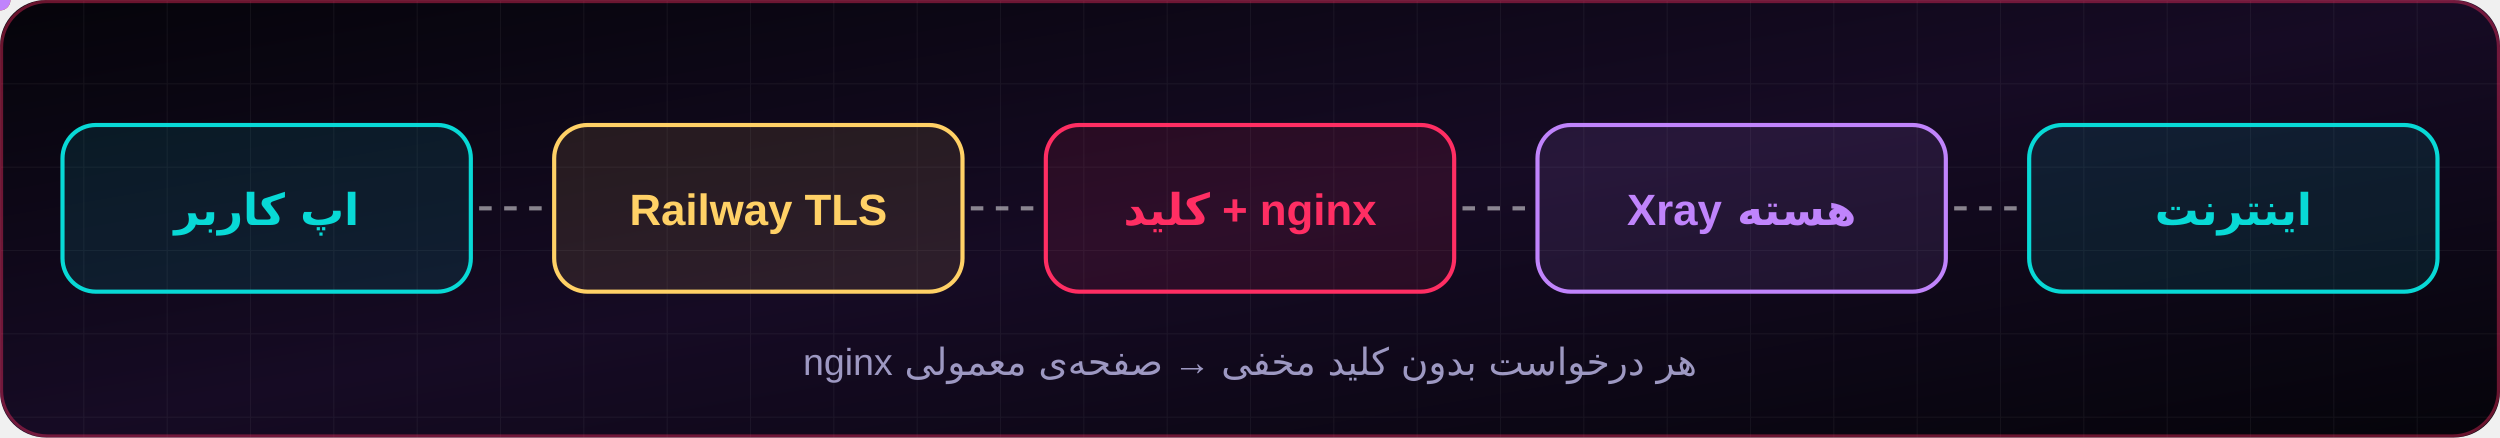
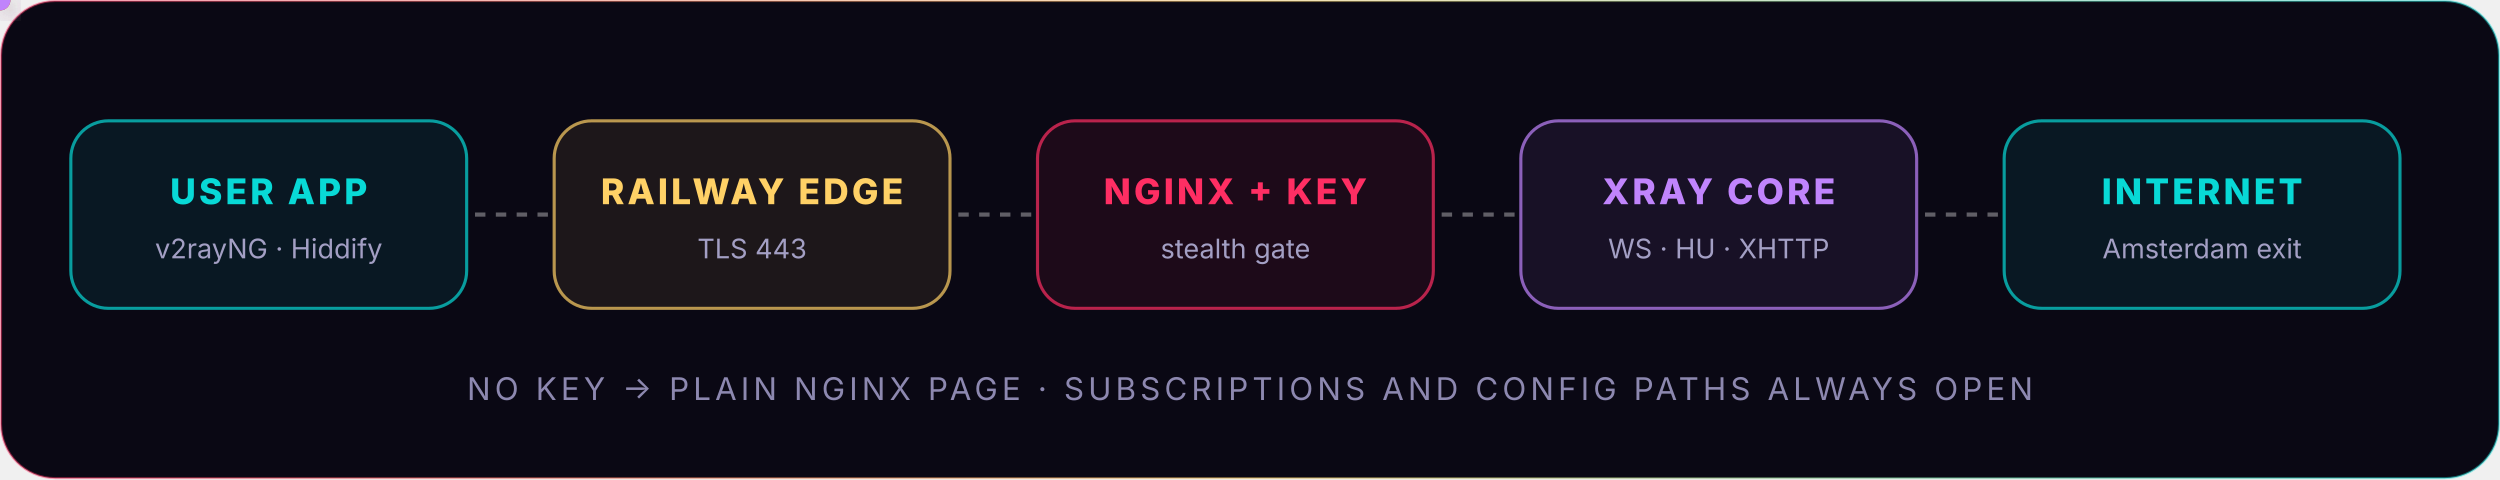
- <svg xmlns="http://www.w3.org/2000/svg" width="1200" height="210" viewBox="0 0 1200 210">
+ <svg xmlns="http://www.w3.org/2000/svg" width="1200" height="230" viewBox="0 0 1200 230">
  <defs>
-     <linearGradient id="bg" x1="0" y1="0" x2="1" y2="1">
-       <stop offset="0" stop-color="#05040a" />
-       <stop offset=".5" stop-color="#160b24" />
-       <stop offset="1" stop-color="#05040a" />
+     <linearGradient id="br" x1="0" x2="1">
+       <stop offset="0" stop-color="#ff2e63" />
+       <stop offset=".5" stop-color="#ffd166" />
+       <stop offset="1" stop-color="#08d9d6" />
    </linearGradient>
-     <linearGradient id="tx" x1="0" x2="1">
-       <stop offset="0" stop-color="#fff" />
-       <stop offset=".35" stop-color="#ff2e63" />
-       <stop offset=".6" stop-color="#ffd166" />
-       <stop offset=".85" stop-color="#08d9d6" />
-       <stop offset="1" stop-color="#fff" />
-     </linearGradient>
-     <radialGradient id="g1">
-       <stop offset="0" stop-color="#ff2e63" stop-opacity=".45" />
-       <stop offset="1" stop-color="#ff2e63" stop-opacity="0" />
-     </radialGradient>
-     <radialGradient id="g2">
-       <stop offset="0" stop-color="#08d9d6" stop-opacity=".35" />
-       <stop offset="1" stop-color="#08d9d6" stop-opacity="0" />
-     </radialGradient>
-     <pattern id="grid" width="40" height="40" patternUnits="userSpaceOnUse">
-       <path d="M40 0H0V40" fill="none" stroke="#fff" stroke-opacity=".05" />
-     </pattern>
+     <filter id="gl" x="-50%" y="-50%" width="200%" height="200%">
+       <feGaussianBlur stdDeviation="5" result="b" />
+       <feMerge>
+         <feMergeNode in="b" />
+         <feMergeNode in="SourceGraphic" />
+       </feMerge>
+     </filter>
  </defs>
-   <rect width="1200" height="210" rx="22" fill="url(#bg)" />
-   <rect width="1200" height="210" rx="22" fill="url(#grid)" />
-   <rect x="30" y="60" width="196" height="80" rx="16" fill="#08d9d6" fill-opacity=".1" stroke="#08d9d6" stroke-width="2" />
-   <text x="128" y="108" text-anchor="middle" style="font-family:'Segoe UI',Tahoma,Arial,sans-serif;font-size:21px;font-weight:800" fill="#08d9d6" direction="rtl">اپ کاربر</text>
-   <path d="M230 100h32" stroke="#fff" stroke-opacity=".5" stroke-width="2" stroke-dasharray="6 6">
-     <animate attributeName="stroke-dashoffset" values="12;0" dur=".8s" repeatCount="indefinite" />
-   </path>
-   <circle r="5" fill="#08d9d6">
-     <animateMotion path="M230 100h32" dur="1.2s" repeatCount="indefinite" />
+   <rect x=".5" y=".5" width="1199" height="229" rx="26" fill="#0a0814" stroke="url(#br)" stroke-opacity=".45" />
+   <rect x="34" y="58" width="190" height="90" rx="18" fill="#08d9d6" fill-opacity=".08" stroke="#08d9d6" stroke-opacity=".7" stroke-width="1.5" />
+   <text x="129" y="98" text-anchor="middle" font-family="'Segoe UI','Inter','Helvetica Neue',Arial,sans-serif" font-size="17" font-weight="800" letter-spacing="1.5" fill="#08d9d6">USER APP</text>
+   <text x="129" y="124" text-anchor="middle" font-family="'Segoe UI','Inter','Helvetica Neue',Arial,sans-serif" font-size="13" fill="#a39fc4">v2rayNG · Hiddify</text>
+   <path d="M228 103h38" stroke="#fff" stroke-opacity=".35" stroke-width="2" stroke-dasharray="5 5" />
+   <circle r="5" fill="#08d9d6" filter="url(#gl)">
+     <animateMotion path="M228 103h38" dur="1.1s" begin="0.0s" repeatCount="indefinite" />
  </circle>
-   <rect x="266" y="60" width="196" height="80" rx="16" fill="#ffd166" fill-opacity=".1" stroke="#ffd166" stroke-width="2" />
-   <text x="364" y="108" text-anchor="middle" style="font-family:'Segoe UI',Tahoma,Arial,sans-serif;font-size:21px;font-weight:800" fill="#ffd166" direction="rtl">Railway TLS</text>
-   <path d="M466 100h32" stroke="#fff" stroke-opacity=".5" stroke-width="2" stroke-dasharray="6 6">
-     <animate attributeName="stroke-dashoffset" values="12;0" dur=".8s" repeatCount="indefinite" />
-   </path>
-   <circle r="5" fill="#ffd166">
-     <animateMotion path="M466 100h32" dur="1.2s" repeatCount="indefinite" />
+   <rect x="266" y="58" width="190" height="90" rx="18" fill="#ffd166" fill-opacity=".08" stroke="#ffd166" stroke-opacity=".7" stroke-width="1.5" />
+   <text x="361" y="98" text-anchor="middle" font-family="'Segoe UI','Inter','Helvetica Neue',Arial,sans-serif" font-size="17" font-weight="800" letter-spacing="1.5" fill="#ffd166">RAILWAY EDGE</text>
+   <text x="361" y="124" text-anchor="middle" font-family="'Segoe UI','Inter','Helvetica Neue',Arial,sans-serif" font-size="13" fill="#a39fc4">TLS 443</text>
+   <path d="M460 103h38" stroke="#fff" stroke-opacity=".35" stroke-width="2" stroke-dasharray="5 5" />
+   <circle r="5" fill="#ffd166" filter="url(#gl)">
+     <animateMotion path="M460 103h38" dur="1.1s" begin="0.25s" repeatCount="indefinite" />
  </circle>
-   <rect x="502" y="60" width="196" height="80" rx="16" fill="#ff2e63" fill-opacity=".1" stroke="#ff2e63" stroke-width="2" />
-   <text x="600" y="108" text-anchor="middle" style="font-family:'Segoe UI',Tahoma,Arial,sans-serif;font-size:21px;font-weight:800" fill="#ff2e63" direction="rtl">nginx + کلید</text>
-   <path d="M702 100h32" stroke="#fff" stroke-opacity=".5" stroke-width="2" stroke-dasharray="6 6">
-     <animate attributeName="stroke-dashoffset" values="12;0" dur=".8s" repeatCount="indefinite" />
-   </path>
-   <circle r="5" fill="#ff2e63">
-     <animateMotion path="M702 100h32" dur="1.2s" repeatCount="indefinite" />
+   <rect x="498" y="58" width="190" height="90" rx="18" fill="#ff2e63" fill-opacity=".08" stroke="#ff2e63" stroke-opacity=".7" stroke-width="1.5" />
+   <text x="593" y="98" text-anchor="middle" font-family="'Segoe UI','Inter','Helvetica Neue',Arial,sans-serif" font-size="17" font-weight="800" letter-spacing="1.5" fill="#ff2e63">NGINX + KEY</text>
+   <text x="593" y="124" text-anchor="middle" font-family="'Segoe UI','Inter','Helvetica Neue',Arial,sans-serif" font-size="13" fill="#a39fc4">stealth gate</text>
+   <path d="M692 103h38" stroke="#fff" stroke-opacity=".35" stroke-width="2" stroke-dasharray="5 5" />
+   <circle r="5" fill="#ff2e63" filter="url(#gl)">
+     <animateMotion path="M692 103h38" dur="1.1s" begin="0.5s" repeatCount="indefinite" />
  </circle>
-   <rect x="738" y="60" width="196" height="80" rx="16" fill="#c084fc" fill-opacity=".1" stroke="#c084fc" stroke-width="2" />
-   <text x="836" y="108" text-anchor="middle" style="font-family:'Segoe UI',Tahoma,Arial,sans-serif;font-size:21px;font-weight:800" fill="#c084fc" direction="rtl">هسته Xray</text>
-   <path d="M938 100h32" stroke="#fff" stroke-opacity=".5" stroke-width="2" stroke-dasharray="6 6">
-     <animate attributeName="stroke-dashoffset" values="12;0" dur=".8s" repeatCount="indefinite" />
-   </path>
-   <circle r="5" fill="#c084fc">
-     <animateMotion path="M938 100h32" dur="1.2s" repeatCount="indefinite" />
+   <rect x="730" y="58" width="190" height="90" rx="18" fill="#c084fc" fill-opacity=".08" stroke="#c084fc" stroke-opacity=".7" stroke-width="1.5" />
+   <text x="825" y="98" text-anchor="middle" font-family="'Segoe UI','Inter','Helvetica Neue',Arial,sans-serif" font-size="17" font-weight="800" letter-spacing="1.5" fill="#c084fc">XRAY CORE</text>
+   <text x="825" y="124" text-anchor="middle" font-family="'Segoe UI','Inter','Helvetica Neue',Arial,sans-serif" font-size="13" fill="#a39fc4">WS · HU · XHTTP</text>
+   <path d="M924 103h38" stroke="#fff" stroke-opacity=".35" stroke-width="2" stroke-dasharray="5 5" />
+   <circle r="5" fill="#c084fc" filter="url(#gl)">
+     <animateMotion path="M924 103h38" dur="1.1s" begin="0.75s" repeatCount="indefinite" />
  </circle>
-   <rect x="974" y="60" width="196" height="80" rx="16" fill="#08d9d6" fill-opacity=".1" stroke="#08d9d6" stroke-width="2" />
-   <text x="1072" y="108" text-anchor="middle" style="font-family:'Segoe UI',Tahoma,Arial,sans-serif;font-size:21px;font-weight:800" fill="#08d9d6" direction="rtl">اینترنت</text>
-   <text x="600" y="180" text-anchor="middle" style="font-family:'Segoe UI',Tahoma,Arial,sans-serif;font-size:18px;font-weight:500" fill="#9d98c2" direction="rtl">هر درخواست بدون کلید مخفی → صفحه‌ی معمولی nginx</text>
-   <rect x=".75" y=".75" width="1198.5" height="208.5" rx="22" fill="none" stroke="#ff2e63" stroke-opacity=".4" stroke-width="1.5" />
+   <rect x="962" y="58" width="190" height="90" rx="18" fill="#08d9d6" fill-opacity=".08" stroke="#08d9d6" stroke-opacity=".7" stroke-width="1.5" />
+   <text x="1057" y="98" text-anchor="middle" font-family="'Segoe UI','Inter','Helvetica Neue',Arial,sans-serif" font-size="17" font-weight="800" letter-spacing="1.5" fill="#08d9d6">INTERNET</text>
+   <text x="1057" y="124" text-anchor="middle" font-family="'Segoe UI','Inter','Helvetica Neue',Arial,sans-serif" font-size="13" fill="#a39fc4">Amsterdam exit</text>
+   <text x="600" y="192" text-anchor="middle" font-family="'Segoe UI','Inter','Helvetica Neue',Arial,sans-serif" font-size="15" letter-spacing="2" fill="#8d88b0">NO KEY  →  PLAIN NGINX PAGE  ·  SUBSCRIPTIONS AND CONFIG PATHS ALWAYS OPEN</text>
</svg>
